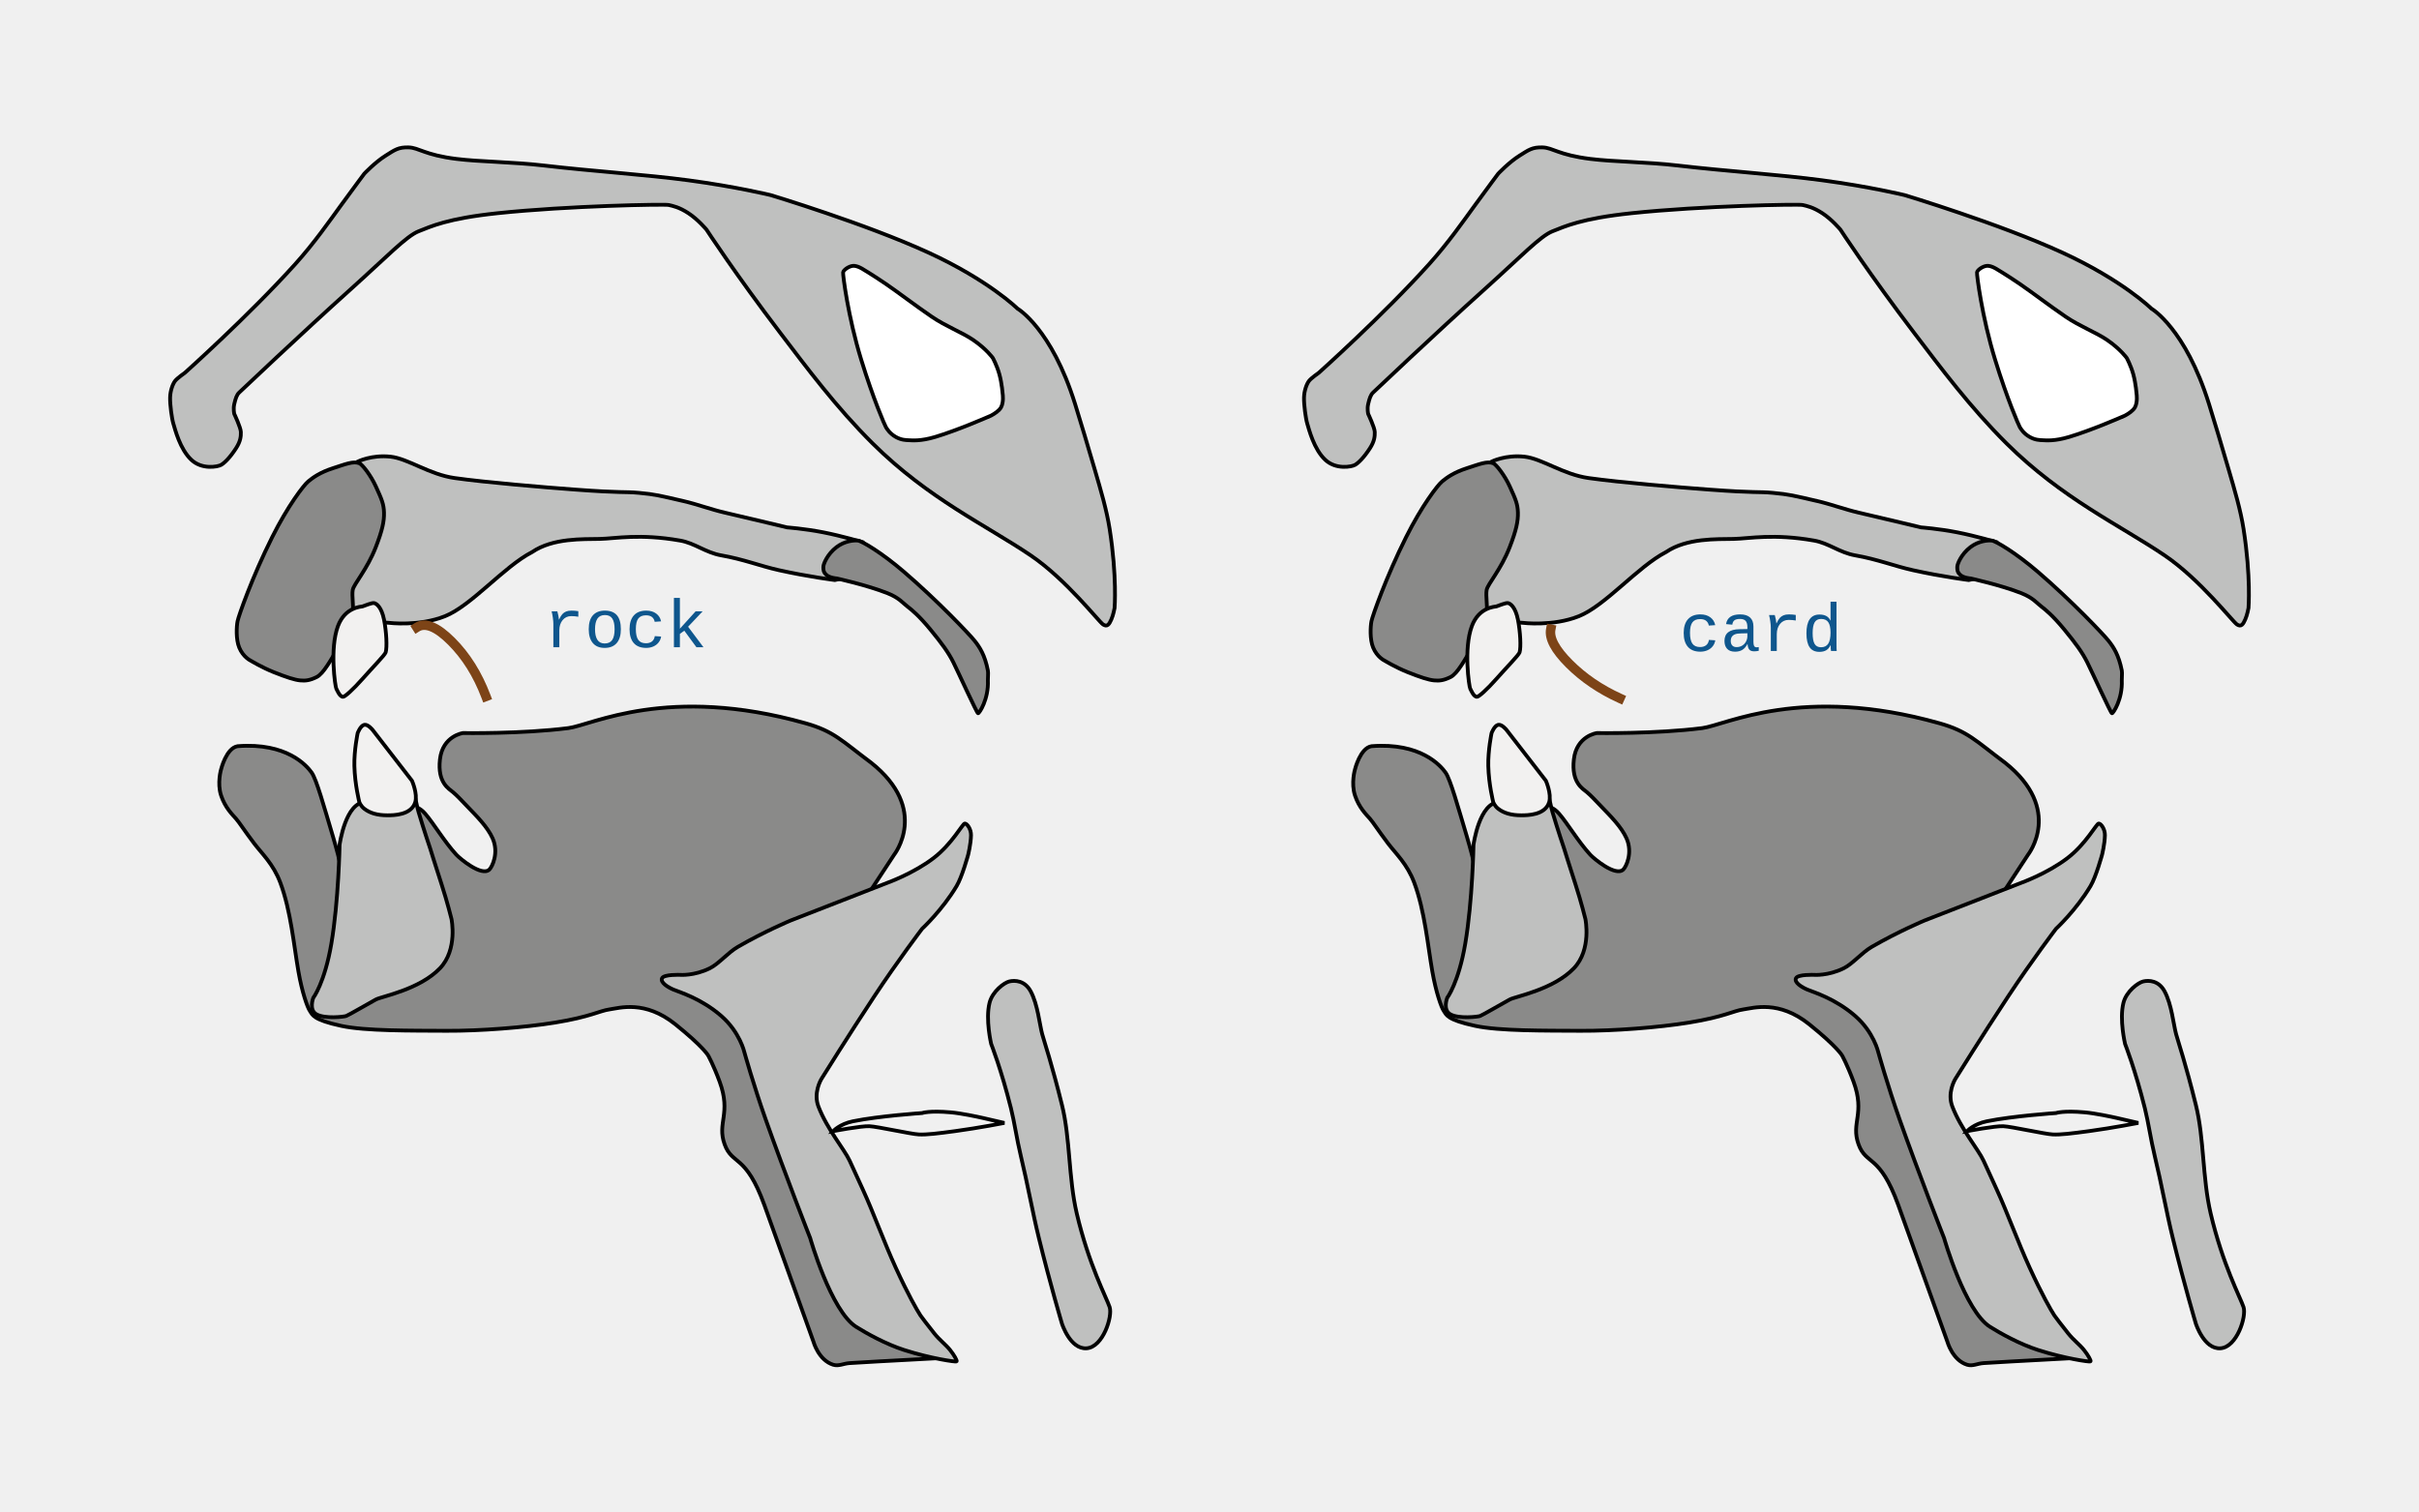
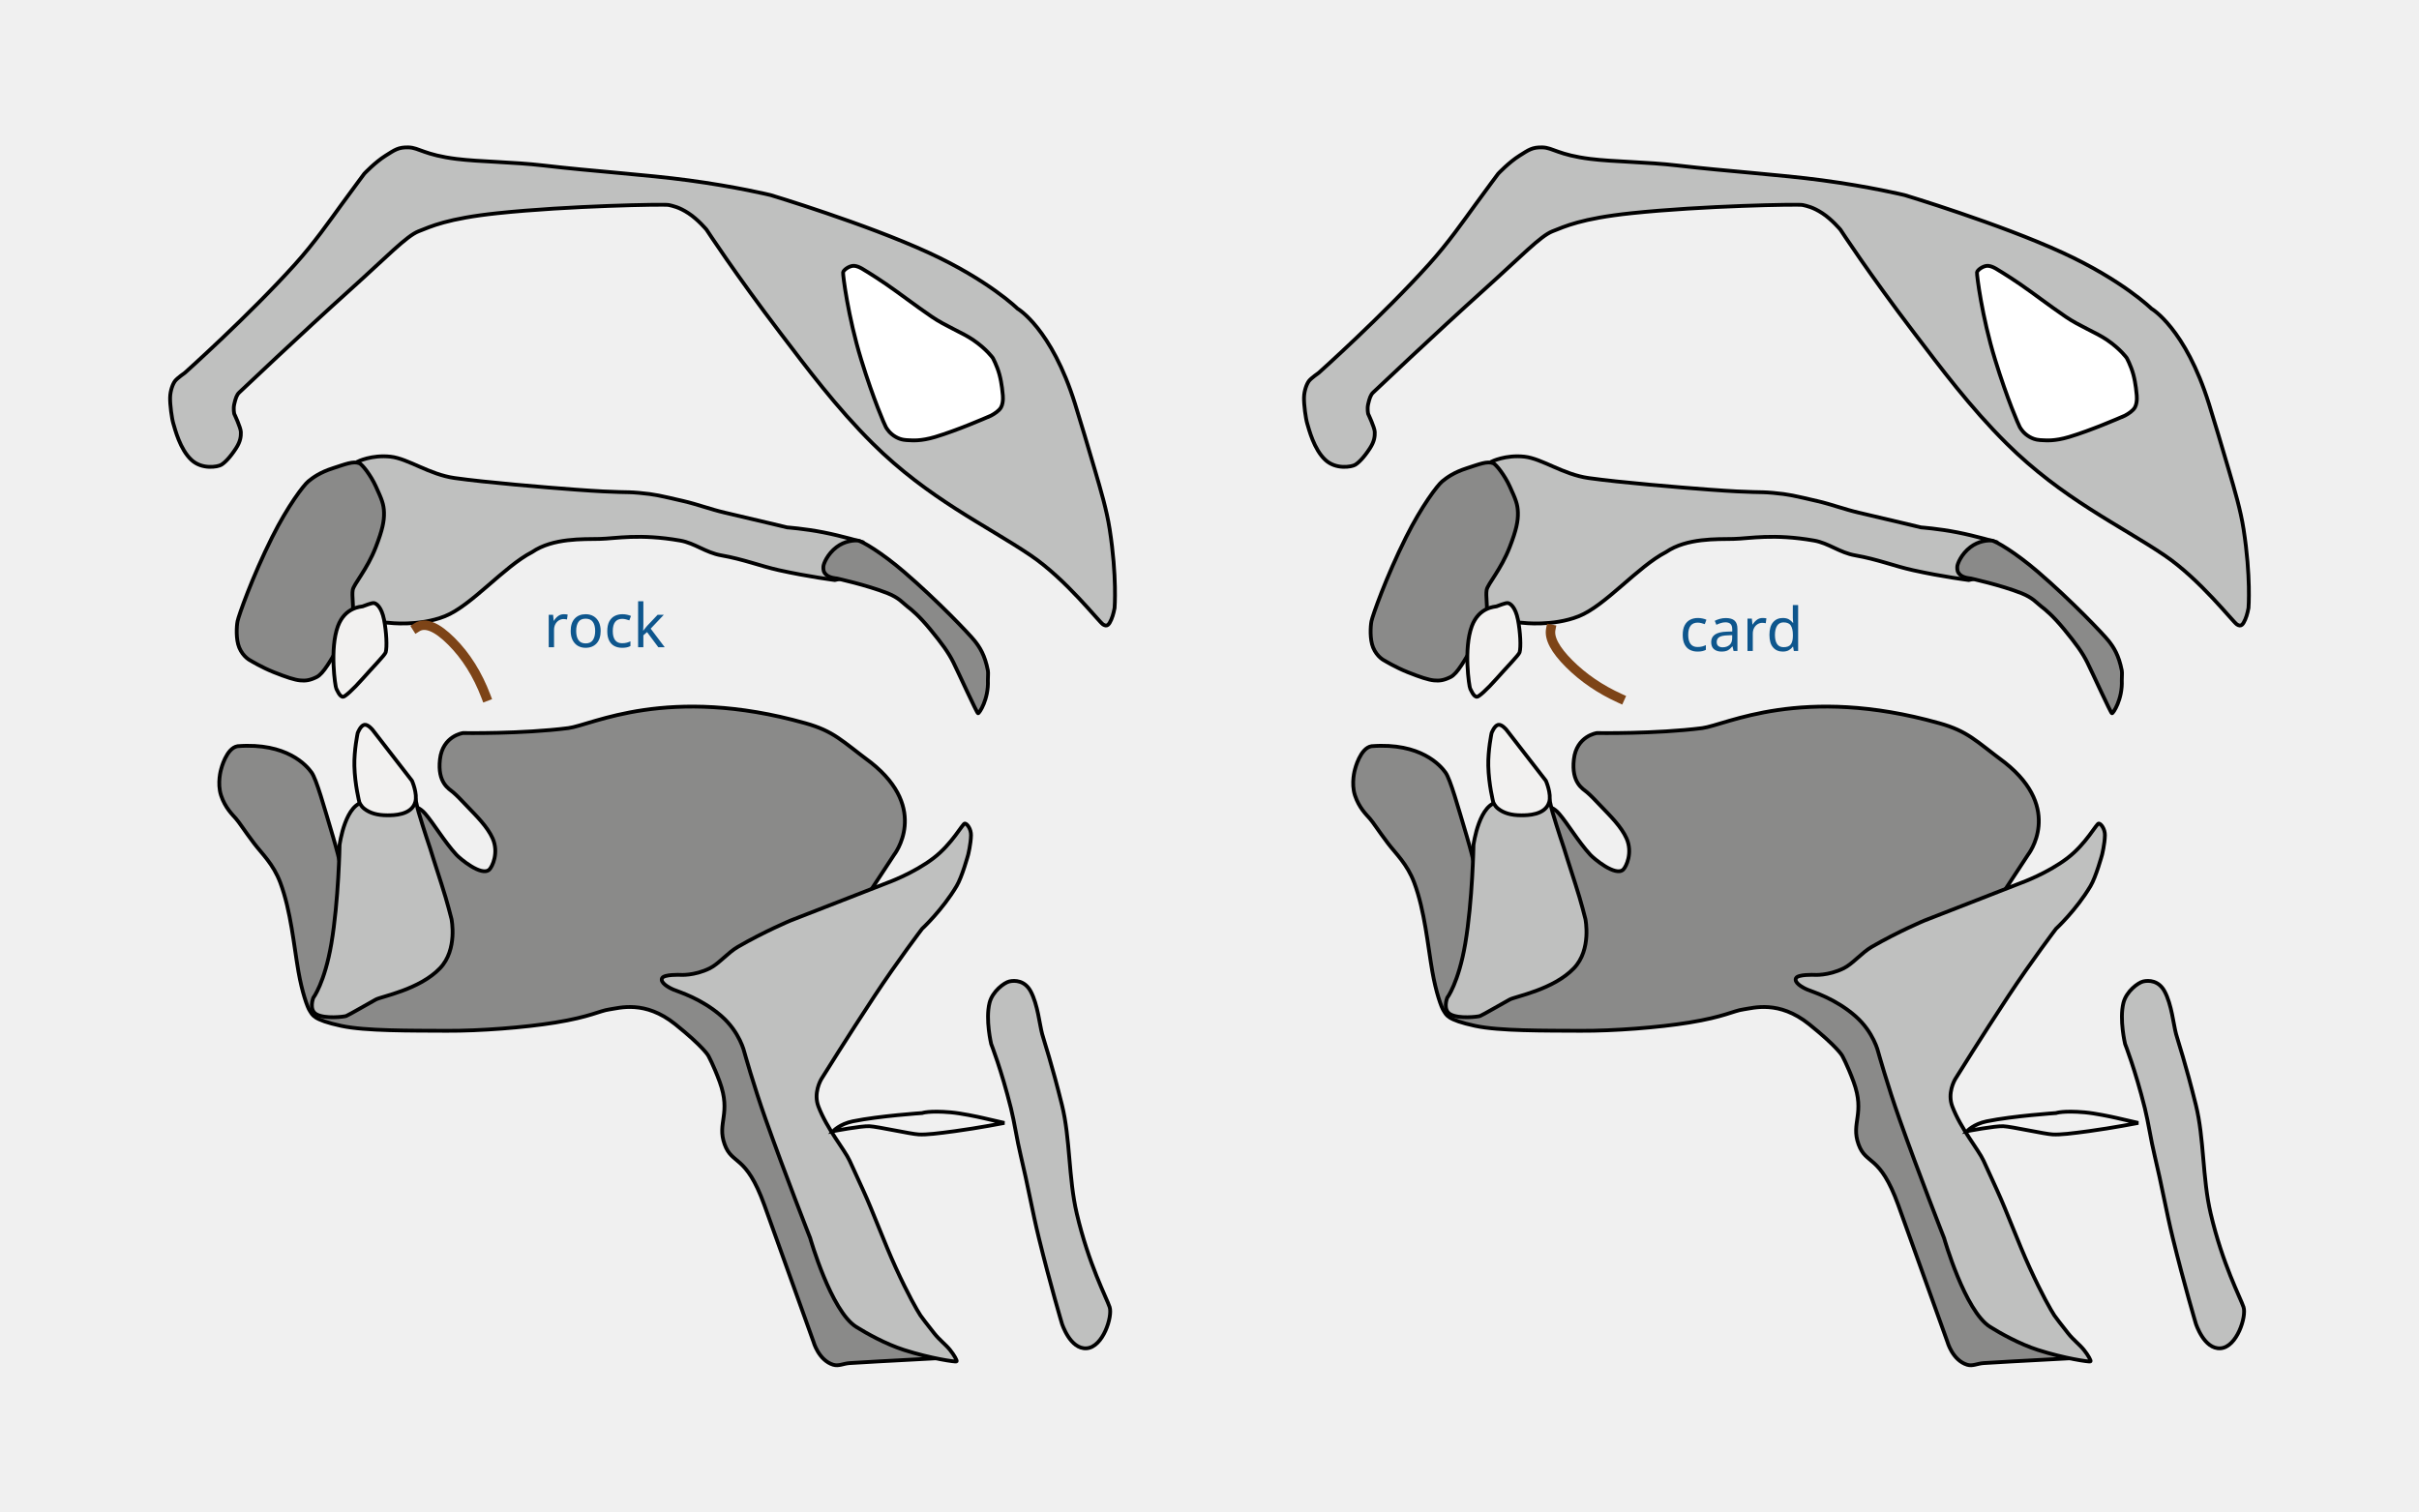
<svg xmlns="http://www.w3.org/2000/svg" width="1280px" height="800px" viewBox="0 0 1280 800" version="1.1">
  <g id="Page-1" stroke="none" stroke-width="1" fill="none" fill-rule="evenodd">
    <g id="speech-tract-r">
      <rect id="Rectangle" x="0" y="0" width="1280" height="800" />
      <g id="speech-tract" transform="translate(690, 78)">
        <path d="M35.705,316.942 C29.715,317.944 26.999,329.132 26.999,329.132 C26.999,329.132 24.787,336.437 26.999,343.063 C29.141,349.497 32.954,353.119 34.835,355.252 C36.715,357.385 38.918,361.034 44.412,368.313 C48.574,373.824 54.599,379.205 58.343,389.209 C63.907,404.08 65.5,422.425 67.921,436.226 C69.827,447.109 72.648,455.18 74.015,457.122 C75.382,459.064 75.487,461.71 90.558,464.958 C103.383,467.718 127.353,467.466 146.282,467.57 C163.992,467.666 187.648,465.829 203.747,463.217 C222.545,460.161 227.177,456.991 232.479,456.251 C237.782,455.511 251.269,451.21 267.307,464.087 C282.126,475.99 284.72,480.63 284.72,480.63 C284.72,480.63 287.506,485.558 290.815,494.561 C297.049,511.609 289.283,516.206 293.427,527.647 C297.493,538.862 304.615,532.593 314.454,559.775 C327.688,596.527 340.444,632.129 340.444,632.129 C340.444,632.129 343.108,641.924 350.892,644.318 C353.809,645.215 356.238,643.665 359.599,643.448 C366.721,642.986 374.4,642.577 374.4,642.577 L406.616,640.836 L377.012,611.233 L342.185,533.742 L324.772,457.993 L364.823,402.269 L383.107,374.407 C383.107,374.407 402.062,350.377 370.918,325.649 C355.35,314.043 351.327,309.037 336.09,304.753 C263.275,284.283 223.163,305.78 210.712,307.365 C186.055,310.499 154.989,309.977 154.989,309.977 C154.989,309.977 144.218,311.422 142.799,323.908 C141.38,336.393 147.631,339.493 149.765,341.321 C151.898,343.15 153.474,344.83 157.601,349.158 C162.05,353.824 167.91,359.545 170.661,365.7 C174.065,373.31 170.487,380.781 168.92,382.243 C164.801,386.083 153.3,376.366 151.506,374.407 C145.011,367.303 139.525,357.89 134.963,352.64 C132.107,349.349 129.739,349.158 129.739,349.158 L112.325,361.347 L112.325,390.95 L101.007,393.562 L92.3,389.209 C92.3,389.209 89.984,377.472 86.205,364.83 C81.399,348.731 77.472,334.487 74.886,330.873 C72.3,327.26 61.8,314.914 35.705,316.942 Z" id="Path" stroke="#000000" stroke-width="2" fill="#8A8A89" />
        <path d="M416.193,642.577 C415.819,642.917 402.428,641.036 388.331,636.482 C378.545,633.322 368.558,627.715 363.081,624.293 C349.708,615.934 338.702,577.276 338.702,577.276 C338.702,577.276 325.294,543.119 315.194,514.587 C308.707,496.25 303.875,478.889 303.875,478.889 C303.875,478.889 301.524,468.319 291.686,459.734 C281.098,450.496 269.466,447.074 266.436,445.803 C263.406,444.532 259.218,441.963 260.341,439.708 C261.386,437.619 269.919,437.967 269.919,437.967 C269.919,437.967 277.302,438.568 285.591,434.484 C290.249,432.186 295.203,426.169 300.392,423.165 C314.419,415.033 328.254,409.235 328.254,409.235 L379.624,389.209 C379.624,389.209 393.468,384.22 404.003,376.149 C413.903,368.565 419.345,357.83 420.546,357.864 C421.748,357.899 423.864,360.799 423.804,364.064 C423.724,368.704 422.288,374.407 422.288,374.407 C422.288,374.407 419.101,386.083 416.193,390.95 C408.531,403.793 397.909,413.588 397.909,413.588 C397.909,413.588 385.075,430.462 372.659,449.286 C358.24,471.149 345.502,491.723 344.797,492.82 C344.092,493.917 340.383,500.63 343.056,507.621 C347.662,519.654 356.795,530.277 359.599,536.354 C362.402,542.431 362.559,542.823 366.817,552.131 C372.041,563.545 377.935,579.731 383.978,592.948 C390.534,607.271 395.288,615.508 397.038,618.198 C397.726,619.251 400.834,623.248 404.352,627.706 C407.103,631.197 410.412,633.609 412.71,636.482 C414.939,639.268 416.567,642.237 416.193,642.577 Z" id="Path" stroke="#000000" stroke-width="2" fill="#BFC0BF" />
        <path d="M75.757,450.157 C75.757,450.157 81.799,442.216 85.334,421.424 C89.183,398.76 89.688,369.183 89.688,369.183 C89.688,369.183 92.77,346.145 103.619,346.546 C107.728,346.694 121.433,335.192 126.256,338.709 C129.87,341.348 129.931,346.476 131.48,351.77 C134.179,360.973 137.575,370.925 137.575,370.925 C137.575,370.925 140.623,380.728 143.67,390.08 C146.717,399.448 148.894,408.364 148.894,408.364 C148.894,408.364 152.307,424.567 142.799,434.484 C131.933,445.812 111.968,449.329 108.843,451.027 C105.717,452.725 94.415,459.29 93.17,459.734 C91.925,460.178 81.973,461.327 77.498,458.863 C73.267,456.539 75.757,450.157 75.757,450.157 Z" id="Path" stroke="#000000" stroke-width="2" fill="#BFC0BF" />
        <path d="M99.265,309.977 C99.265,309.977 97.324,319.067 97.524,327.391 C97.759,337.221 100.136,346.546 100.136,346.546 C100.136,346.546 100.859,348.565 102.748,350.028 C105.734,352.353 109.626,353.511 114.937,353.511 C118.185,353.511 127.649,353.511 129.739,346.546 C131.054,342.175 127.998,335.227 127.998,335.227 L107.101,308.236 C107.101,308.236 104.637,305.206 102.748,305.624 C100.719,306.076 99.265,309.977 99.265,309.977 Z" id="Path" stroke="#000000" stroke-width="2" fill="#F2F1F0" />
        <path d="M471.917,622.551 C471.917,622.551 465.761,601.881 459.727,577.276 C456.27,563.188 453.798,548.857 450.15,533.742 C448.034,524.983 446.85,516.206 444.925,508.492 C439.832,488.11 434.477,474.536 434.477,474.536 C434.477,474.536 431.386,461.606 433.607,452.769 C435.148,446.648 441.399,442.068 444.055,441.45 C447.024,440.762 452.248,440.893 455.374,446.674 C459.17,453.7 460.093,464.323 461.468,469.312 C462.844,474.301 466.396,484.531 471.917,506.751 C476.366,524.635 475.347,545.383 479.753,564.216 C486.091,591.277 495.573,608.951 497.166,613.845 C498.76,618.738 493.701,634.976 484.977,635.612 C476.253,636.247 471.917,622.551 471.917,622.551 Z" id="Path" stroke="#000000" stroke-width="2" fill="#BFC0BF" />
        <path d="M99.265,166.315 L94.041,249.9 L115.808,251.641 C115.808,251.641 131.637,253.644 145.411,248.159 C159.481,242.551 176.625,221.908 191.557,214.202 C202.641,206.636 218.566,207.437 227.255,207.237 C235.945,207.036 248.308,204.328 269.919,208.107 C277.685,209.466 283.371,214.489 291.686,215.943 C303.483,218.007 312.373,221.603 322.159,223.78 C337.936,227.28 351.763,229.004 351.763,229.004 C351.763,229.004 364.466,226.766 366.564,220.297 C368.663,213.828 366.564,208.978 366.564,208.978 C366.564,208.978 355.672,205.713 345.668,203.754 C335.646,201.795 326.513,201.142 326.513,201.142 C326.513,201.142 312.678,197.798 293.427,193.306 C285.93,191.556 279.052,188.917 271.66,187.211 C259.401,184.381 256.693,183.632 248.152,182.858 C239.61,182.083 239.871,183.023 214.195,181.116 C197.861,179.906 167.231,177.355 150.635,175.021 C137.122,173.123 125.969,164.739 116.679,163.703 C106.675,162.588 99.265,166.315 99.265,166.315 Z" id="Path" stroke="#000000" stroke-width="2" fill="#BFC0BF" />
        <path d="M427.512,299.529 C426.885,299.372 417.02,277.675 414.452,272.538 C411.883,267.401 408.583,262.795 402.262,255.124 C396.411,248.011 392.397,244.702 390.073,242.934 C387.748,241.167 385.745,238.39 379.624,235.969 C368.567,231.598 352.633,228.133 352.633,228.133 C352.633,228.133 349.124,227.889 347.409,226.392 C345.642,224.842 345.668,223.623 345.668,222.038 C345.668,220.454 347.862,215.229 352.633,211.59 C356.978,208.273 361.836,207.881 363.952,208.107 C366.068,208.334 376.534,214.515 388.331,224.65 C406.163,239.965 423.176,257.91 425.771,261.219 C428.365,264.527 431.116,268.593 432.736,276.891 C432.997,278.241 432.675,280.827 432.736,282.115 C433.18,292.006 428.139,299.685 427.512,299.529 Z" id="Path" stroke="#000000" stroke-width="2" fill="#8A8A89" />
        <path d="M73.145,176.763 C70.646,178.809 62.261,189.823 53.99,206.366 C43.394,227.55 36.263,247.976 35.705,250.771 C35.148,253.566 34.8,260.357 36.576,264.702 C38.692,269.865 42.671,271.667 42.671,271.667 C42.671,271.667 48.426,275.185 54.86,277.762 C61.478,280.409 65.953,281.854 68.791,282.115 C71.63,282.376 73.806,282.176 77.498,280.374 C81.19,278.571 84.925,271.554 90.558,262.089 C95.8,253.287 96.105,247.749 96.653,245.547 C97.202,243.344 96.105,237.336 96.653,234.228 C97.202,231.119 104.245,223.457 108.843,211.59 C112.369,202.5 113.309,197.877 113.196,193.306 C113.083,188.735 111.942,186.175 108.843,179.375 C106.135,173.445 101.651,167.769 100.136,167.185 C96.88,165.931 92.831,167.664 86.205,169.797 C79.335,172.009 75.644,174.717 73.145,176.763 Z" id="Path" stroke="#000000" stroke-width="2" fill="#8A8A89" />
        <path d="M87.946,286.469 C87.389,285.493 84.368,265.337 88.817,253.383 C92.578,243.291 101.094,243.161 101.877,242.934 C102.661,242.708 106.744,240.932 107.972,241.193 C109.2,241.454 111.864,243.257 113.196,249.9 C114.476,256.308 114.903,264.597 114.067,267.314 C113.649,268.663 106.962,275.489 101.877,281.244 C96.714,287.087 92.335,290.961 91.429,290.822 C89.618,290.543 88.504,287.444 87.946,286.469 Z" id="Path" stroke="#000000" stroke-width="2" fill="#F2F1F0" />
        <path d="M7.844,119.298 C7.844,119.298 41.583,89.137 66.179,61.833 C76.358,50.54 84.403,38.934 90.558,30.488 C98.194,20.023 102.748,13.945 102.748,13.945 C102.748,13.945 108.46,7.877 114.067,4.368 C118.838,1.381 120.754,-0.168 126.256,0.015 C131.759,0.197 134.589,3.985 151.506,6.109 C163.687,7.642 181.431,7.694 197.652,9.592 C223.764,12.648 251.756,14.416 274.272,17.428 C299.513,20.806 317.806,25.264 317.806,25.264 C317.806,25.264 367.992,40.379 401.391,55.738 C433.258,70.4 448.408,85.341 448.408,85.341 C448.408,85.341 466.362,95.694 478.882,135.841 C481.99,145.81 485.743,158.417 489.33,170.668 C492.491,181.482 495.582,191.878 497.166,202.012 C501.128,227.402 499.778,243.805 499.778,243.805 C499.778,243.805 499.125,247.514 498.037,249.9 C496.949,252.303 495.991,254.027 493.684,252.512 C491.376,250.997 474.163,228.673 455.374,215.943 C431.9,200.036 401.383,186.088 371.788,156.737 C352.572,137.678 336.77,116.442 323.03,98.401 C299.217,67.144 283.85,43.549 283.85,43.549 C283.85,43.549 279.331,38.142 274.272,34.842 C269.327,31.612 265.992,30.985 263.824,30.488 C261.656,29.992 210.86,30.889 173.273,34.842 C146.604,37.645 137.88,41.912 131.48,44.419 C125.081,46.927 114.659,57.924 95.782,74.893 C68.713,99.229 37.873,128.553 36.576,129.746 C35.279,130.939 34.643,132.898 33.964,135.841 C33.337,138.549 33.964,141.065 33.964,141.065 C33.964,141.065 37.395,148.318 37.447,150.642 C37.499,152.967 37.334,155.509 34.835,159.349 C31.735,164.112 28.862,167.002 26.999,168.056 C25.135,169.109 16.925,170.616 11.326,165.444 C5.179,159.767 2.593,149.014 1.749,146.289 C0.904,143.564 -0.097,136.111 0.008,132.358 C0.112,128.605 1.479,125.157 2.62,123.651 C3.76,122.145 7.844,119.298 7.844,119.298 Z" id="Path" stroke="#000000" stroke-width="2" fill="#BFC0BF" />
        <path d="M356.116,66.186 C355.959,67.405 358.693,89.529 365.694,112.332 C372.171,133.438 378.214,147.099 378.754,148.03 C379.294,148.962 380.791,151.435 383.978,153.254 C386.877,154.909 389.35,154.935 390.943,154.996 C392.537,155.057 397.055,155.596 404.874,153.254 C416.324,149.815 431.169,143.39 433.998,142.144 C429.61,144.069 437.76,141.178 439.701,137.582 C441.208,134.787 440.572,130.617 440.572,130.617 C440.572,130.617 440.163,125.044 438.831,120.168 C437.551,115.467 435.348,111.462 435.348,111.462 C435.348,111.462 432.022,106.751 424.9,101.884 C419.275,98.044 410.325,94.614 403.133,89.695 C393.921,83.4 385.798,77.096 378.754,72.281 C372.032,67.684 366.564,64.445 366.564,64.445 C366.564,64.445 363.63,62.503 361.34,62.704 C359.05,62.904 356.273,64.967 356.116,66.186 Z" id="Path" stroke="#000000" stroke-width="2" fill="#FFFFFF" />
        <path d="M397.909,511.104 C397.909,511.104 375.271,512.619 361.34,515.458 C354.279,516.894 350.892,520.682 350.892,520.682 C350.892,520.682 365.65,517.869 370.047,518.07 C374.444,518.27 391.971,522.223 396.167,522.423 C400.364,522.623 405.928,521.944 415.322,520.682 C428.052,518.966 441.443,516.328 441.443,516.328 C441.443,516.328 436.915,515.275 430.124,513.716 C427.225,513.055 418.614,511.217 413.059,510.73 C401.661,509.729 397.909,511.104 397.909,511.104 Z" id="Path" stroke="#000000" stroke-width="2" />
        <path d="M130.58,255.028 C129.646,259.778 132.899,265.873 140.338,273.312 C147.777,280.751 156.714,286.846 167.149,291.596" id="Line-6-Copy-3" stroke="#7D4417" stroke-width="5" stroke-linecap="square" />
-         <text id="card" font-family="CourierNewPSMT, Courier New" font-size="36" font-weight="normal" fill="#0E568D">
+         <text id="card" font-family="Tahoma" font-size="32" font-weight="normal" fill="#0E568D">
          <tspan x="198.636" y="266.553">card</tspan>
        </text>
      </g>
      <g id="speech-tract" transform="translate(90, 78)">
        <path d="M35.705,316.942 C29.715,317.944 26.999,329.132 26.999,329.132 C26.999,329.132 24.787,336.437 26.999,343.063 C29.141,349.497 32.954,353.119 34.835,355.252 C36.715,357.385 38.918,361.034 44.412,368.313 C48.574,373.824 54.599,379.205 58.343,389.209 C63.907,404.08 65.5,422.425 67.921,436.226 C69.827,447.109 72.648,455.18 74.015,457.122 C75.382,459.064 75.487,461.71 90.558,464.958 C103.383,467.718 127.353,467.466 146.282,467.57 C163.992,467.666 187.648,465.829 203.747,463.217 C222.545,460.161 227.177,456.991 232.479,456.251 C237.782,455.511 251.269,451.21 267.307,464.087 C282.126,475.99 284.72,480.63 284.72,480.63 C284.72,480.63 287.506,485.558 290.815,494.561 C297.049,511.609 289.283,516.206 293.427,527.647 C297.493,538.862 304.615,532.593 314.454,559.775 C327.688,596.527 340.444,632.129 340.444,632.129 C340.444,632.129 343.108,641.924 350.892,644.318 C353.809,645.215 356.238,643.665 359.599,643.448 C366.721,642.986 374.4,642.577 374.4,642.577 L406.616,640.836 L377.012,611.233 L342.185,533.742 L324.772,457.993 L364.823,402.269 L383.107,374.407 C383.107,374.407 402.062,350.377 370.918,325.649 C355.35,314.043 351.327,309.037 336.09,304.753 C263.275,284.283 223.163,305.78 210.712,307.365 C186.055,310.499 154.989,309.977 154.989,309.977 C154.989,309.977 144.218,311.422 142.799,323.908 C141.38,336.393 147.631,339.493 149.765,341.321 C151.898,343.15 153.474,344.83 157.601,349.158 C162.05,353.824 167.91,359.545 170.661,365.7 C174.065,373.31 170.487,380.781 168.92,382.243 C164.801,386.083 153.3,376.366 151.506,374.407 C145.011,367.303 139.525,357.89 134.963,352.64 C132.107,349.349 129.739,349.158 129.739,349.158 L112.325,361.347 L112.325,390.95 L101.007,393.562 L92.3,389.209 C92.3,389.209 89.984,377.472 86.205,364.83 C81.399,348.731 77.472,334.487 74.886,330.873 C72.3,327.26 61.8,314.914 35.705,316.942 Z" id="Path" stroke="#000000" stroke-width="2" fill="#8A8A89" />
        <path d="M416.193,642.577 C415.819,642.917 402.428,641.036 388.331,636.482 C378.545,633.322 368.558,627.715 363.081,624.293 C349.708,615.934 338.702,577.276 338.702,577.276 C338.702,577.276 325.294,543.119 315.194,514.587 C308.707,496.25 303.875,478.889 303.875,478.889 C303.875,478.889 301.524,468.319 291.686,459.734 C281.098,450.496 269.466,447.074 266.436,445.803 C263.406,444.532 259.218,441.963 260.341,439.708 C261.386,437.619 269.919,437.967 269.919,437.967 C269.919,437.967 277.302,438.568 285.591,434.484 C290.249,432.186 295.203,426.169 300.392,423.165 C314.419,415.033 328.254,409.235 328.254,409.235 L379.624,389.209 C379.624,389.209 393.468,384.22 404.003,376.149 C413.903,368.565 419.345,357.83 420.546,357.864 C421.748,357.899 423.864,360.799 423.804,364.064 C423.724,368.704 422.288,374.407 422.288,374.407 C422.288,374.407 419.101,386.083 416.193,390.95 C408.531,403.793 397.909,413.588 397.909,413.588 C397.909,413.588 385.075,430.462 372.659,449.286 C358.24,471.149 345.502,491.723 344.797,492.82 C344.092,493.917 340.383,500.63 343.056,507.621 C347.662,519.654 356.795,530.277 359.599,536.354 C362.402,542.431 362.559,542.823 366.817,552.131 C372.041,563.545 377.935,579.731 383.978,592.948 C390.534,607.271 395.288,615.508 397.038,618.198 C397.726,619.251 400.834,623.248 404.352,627.706 C407.103,631.197 410.412,633.609 412.71,636.482 C414.939,639.268 416.567,642.237 416.193,642.577 Z" id="Path" stroke="#000000" stroke-width="2" fill="#BFC0BF" />
        <path d="M75.757,450.157 C75.757,450.157 81.799,442.216 85.334,421.424 C89.183,398.76 89.688,369.183 89.688,369.183 C89.688,369.183 92.77,346.145 103.619,346.546 C107.728,346.694 121.433,335.192 126.256,338.709 C129.87,341.348 129.931,346.476 131.48,351.77 C134.179,360.973 137.575,370.925 137.575,370.925 C137.575,370.925 140.623,380.728 143.67,390.08 C146.717,399.448 148.894,408.364 148.894,408.364 C148.894,408.364 152.307,424.567 142.799,434.484 C131.933,445.812 111.968,449.329 108.843,451.027 C105.717,452.725 94.415,459.29 93.17,459.734 C91.925,460.178 81.973,461.327 77.498,458.863 C73.267,456.539 75.757,450.157 75.757,450.157 Z" id="Path" stroke="#000000" stroke-width="2" fill="#BFC0BF" />
        <path d="M99.265,309.977 C99.265,309.977 97.324,319.067 97.524,327.391 C97.759,337.221 100.136,346.546 100.136,346.546 C100.136,346.546 100.859,348.565 102.748,350.028 C105.734,352.353 109.626,353.511 114.937,353.511 C118.185,353.511 127.649,353.511 129.739,346.546 C131.054,342.175 127.998,335.227 127.998,335.227 L107.101,308.236 C107.101,308.236 104.637,305.206 102.748,305.624 C100.719,306.076 99.265,309.977 99.265,309.977 Z" id="Path" stroke="#000000" stroke-width="2" fill="#F2F1F0" />
        <path d="M471.917,622.551 C471.917,622.551 465.761,601.881 459.727,577.276 C456.27,563.188 453.798,548.857 450.15,533.742 C448.034,524.983 446.85,516.206 444.925,508.492 C439.832,488.11 434.477,474.536 434.477,474.536 C434.477,474.536 431.386,461.606 433.607,452.769 C435.148,446.648 441.399,442.068 444.055,441.45 C447.024,440.762 452.248,440.893 455.374,446.674 C459.17,453.7 460.093,464.323 461.468,469.312 C462.844,474.301 466.396,484.531 471.917,506.751 C476.366,524.635 475.347,545.383 479.753,564.216 C486.091,591.277 495.573,608.951 497.166,613.845 C498.76,618.738 493.701,634.976 484.977,635.612 C476.253,636.247 471.917,622.551 471.917,622.551 Z" id="Path" stroke="#000000" stroke-width="2" fill="#BFC0BF" />
        <path d="M99.265,166.315 L94.041,249.9 L115.808,251.641 C115.808,251.641 131.637,253.644 145.411,248.159 C159.481,242.551 176.625,221.908 191.557,214.202 C202.641,206.636 218.566,207.437 227.255,207.237 C235.945,207.036 248.308,204.328 269.919,208.107 C277.685,209.466 283.371,214.489 291.686,215.943 C303.483,218.007 312.373,221.603 322.159,223.78 C337.936,227.28 351.763,229.004 351.763,229.004 C351.763,229.004 364.466,226.766 366.564,220.297 C368.663,213.828 366.564,208.978 366.564,208.978 C366.564,208.978 355.672,205.713 345.668,203.754 C335.646,201.795 326.513,201.142 326.513,201.142 C326.513,201.142 312.678,197.798 293.427,193.306 C285.93,191.556 279.052,188.917 271.66,187.211 C259.401,184.381 256.693,183.632 248.152,182.858 C239.61,182.083 239.871,183.023 214.195,181.116 C197.861,179.906 167.231,177.355 150.635,175.021 C137.122,173.123 125.969,164.739 116.679,163.703 C106.675,162.588 99.265,166.315 99.265,166.315 Z" id="Path" stroke="#000000" stroke-width="2" fill="#BFC0BF" />
        <path d="M427.512,299.529 C426.885,299.372 417.02,277.675 414.452,272.538 C411.883,267.401 408.583,262.795 402.262,255.124 C396.411,248.011 392.397,244.702 390.073,242.934 C387.748,241.167 385.745,238.39 379.624,235.969 C368.567,231.598 352.633,228.133 352.633,228.133 C352.633,228.133 349.124,227.889 347.409,226.392 C345.642,224.842 345.668,223.623 345.668,222.038 C345.668,220.454 347.862,215.229 352.633,211.59 C356.978,208.273 361.836,207.881 363.952,208.107 C366.068,208.334 376.534,214.515 388.331,224.65 C406.163,239.965 423.176,257.91 425.771,261.219 C428.365,264.527 431.116,268.593 432.736,276.891 C432.997,278.241 432.675,280.827 432.736,282.115 C433.18,292.006 428.139,299.685 427.512,299.529 Z" id="Path" stroke="#000000" stroke-width="2" fill="#8A8A89" />
        <path d="M73.145,176.763 C70.646,178.809 62.261,189.823 53.99,206.366 C43.394,227.55 36.263,247.976 35.705,250.771 C35.148,253.566 34.8,260.357 36.576,264.702 C38.692,269.865 42.671,271.667 42.671,271.667 C42.671,271.667 48.426,275.185 54.86,277.762 C61.478,280.409 65.953,281.854 68.791,282.115 C71.63,282.376 73.806,282.176 77.498,280.374 C81.19,278.571 84.925,271.554 90.558,262.089 C95.8,253.287 96.105,247.749 96.653,245.547 C97.202,243.344 96.105,237.336 96.653,234.228 C97.202,231.119 104.245,223.457 108.843,211.59 C112.369,202.5 113.309,197.877 113.196,193.306 C113.083,188.735 111.942,186.175 108.843,179.375 C106.135,173.445 101.651,167.769 100.136,167.185 C96.88,165.931 92.831,167.664 86.205,169.797 C79.335,172.009 75.644,174.717 73.145,176.763 Z" id="Path" stroke="#000000" stroke-width="2" fill="#8A8A89" />
        <path d="M87.946,286.469 C87.389,285.493 84.368,265.337 88.817,253.383 C92.578,243.291 101.094,243.161 101.877,242.934 C102.661,242.708 106.744,240.932 107.972,241.193 C109.2,241.454 111.864,243.257 113.196,249.9 C114.476,256.308 114.903,264.597 114.067,267.314 C113.649,268.663 106.962,275.489 101.877,281.244 C96.714,287.087 92.335,290.961 91.429,290.822 C89.618,290.543 88.504,287.444 87.946,286.469 Z" id="Path" stroke="#000000" stroke-width="2" fill="#F2F1F0" />
        <path d="M7.844,119.298 C7.844,119.298 41.583,89.137 66.179,61.833 C76.358,50.54 84.403,38.934 90.558,30.488 C98.194,20.023 102.748,13.945 102.748,13.945 C102.748,13.945 108.46,7.877 114.067,4.368 C118.838,1.381 120.754,-0.168 126.256,0.015 C131.759,0.197 134.589,3.985 151.506,6.109 C163.687,7.642 181.431,7.694 197.652,9.592 C223.764,12.648 251.756,14.416 274.272,17.428 C299.513,20.806 317.806,25.264 317.806,25.264 C317.806,25.264 367.992,40.379 401.391,55.738 C433.258,70.4 448.408,85.341 448.408,85.341 C448.408,85.341 466.362,95.694 478.882,135.841 C481.99,145.81 485.743,158.417 489.33,170.668 C492.491,181.482 495.582,191.878 497.166,202.012 C501.128,227.402 499.778,243.805 499.778,243.805 C499.778,243.805 499.125,247.514 498.037,249.9 C496.949,252.303 495.991,254.027 493.684,252.512 C491.376,250.997 474.163,228.673 455.374,215.943 C431.9,200.036 401.383,186.088 371.788,156.737 C352.572,137.678 336.77,116.442 323.03,98.401 C299.217,67.144 283.85,43.549 283.85,43.549 C283.85,43.549 279.331,38.142 274.272,34.842 C269.327,31.612 265.992,30.985 263.824,30.488 C261.656,29.992 210.86,30.889 173.273,34.842 C146.604,37.645 137.88,41.912 131.48,44.419 C125.081,46.927 114.659,57.924 95.782,74.893 C68.713,99.229 37.873,128.553 36.576,129.746 C35.279,130.939 34.643,132.898 33.964,135.841 C33.337,138.549 33.964,141.065 33.964,141.065 C33.964,141.065 37.395,148.318 37.447,150.642 C37.499,152.967 37.334,155.509 34.835,159.349 C31.735,164.112 28.862,167.002 26.999,168.056 C25.135,169.109 16.925,170.616 11.326,165.444 C5.179,159.767 2.593,149.014 1.749,146.289 C0.904,143.564 -0.097,136.111 0.008,132.358 C0.112,128.605 1.479,125.157 2.62,123.651 C3.76,122.145 7.844,119.298 7.844,119.298 Z" id="Path" stroke="#000000" stroke-width="2" fill="#BFC0BF" />
        <path d="M356.116,66.186 C355.959,67.405 358.693,89.529 365.694,112.332 C372.171,133.438 378.214,147.099 378.754,148.03 C379.294,148.962 380.791,151.435 383.978,153.254 C386.877,154.909 389.35,154.935 390.943,154.996 C392.537,155.057 397.055,155.596 404.874,153.254 C416.324,149.815 431.169,143.39 433.998,142.144 C429.61,144.069 437.76,141.178 439.701,137.582 C441.208,134.787 440.572,130.617 440.572,130.617 C440.572,130.617 440.163,125.044 438.831,120.168 C437.551,115.467 435.348,111.462 435.348,111.462 C435.348,111.462 432.022,106.751 424.9,101.884 C419.275,98.044 410.325,94.614 403.133,89.695 C393.921,83.4 385.798,77.096 378.754,72.281 C372.032,67.684 366.564,64.445 366.564,64.445 C366.564,64.445 363.63,62.503 361.34,62.704 C359.05,62.904 356.273,64.967 356.116,66.186 Z" id="Path" stroke="#000000" stroke-width="2" fill="#FFFFFF" />
        <path d="M397.909,511.104 C397.909,511.104 375.271,512.619 361.34,515.458 C354.279,516.894 350.892,520.682 350.892,520.682 C350.892,520.682 365.65,517.869 370.047,518.07 C374.444,518.27 391.971,522.223 396.167,522.423 C400.364,522.623 405.928,521.944 415.322,520.682 C428.052,518.966 441.443,516.328 441.443,516.328 C441.443,516.328 436.915,515.275 430.124,513.716 C427.225,513.055 418.614,511.217 413.059,510.73 C401.661,509.729 397.909,511.104 397.909,511.104 Z" id="Path" stroke="#000000" stroke-width="2" />
        <path d="M130.58,254.028 C135.021,251.212 141.115,253.679 148.865,261.428 C156.614,269.178 162.709,278.9 167.149,290.596" id="Line-6-Copy-2" stroke="#7D4417" stroke-width="5" stroke-linecap="square" />
-         <text id="rock" font-family="CourierNewPSMT, Courier New" font-size="36" font-weight="normal" fill="#0E568D">
+         <text id="rock" font-family="Tahoma" font-size="32" font-weight="normal" fill="#0E568D">
          <tspan x="197.636" y="264.553">rock</tspan>
        </text>
      </g>
    </g>
  </g>
</svg>
